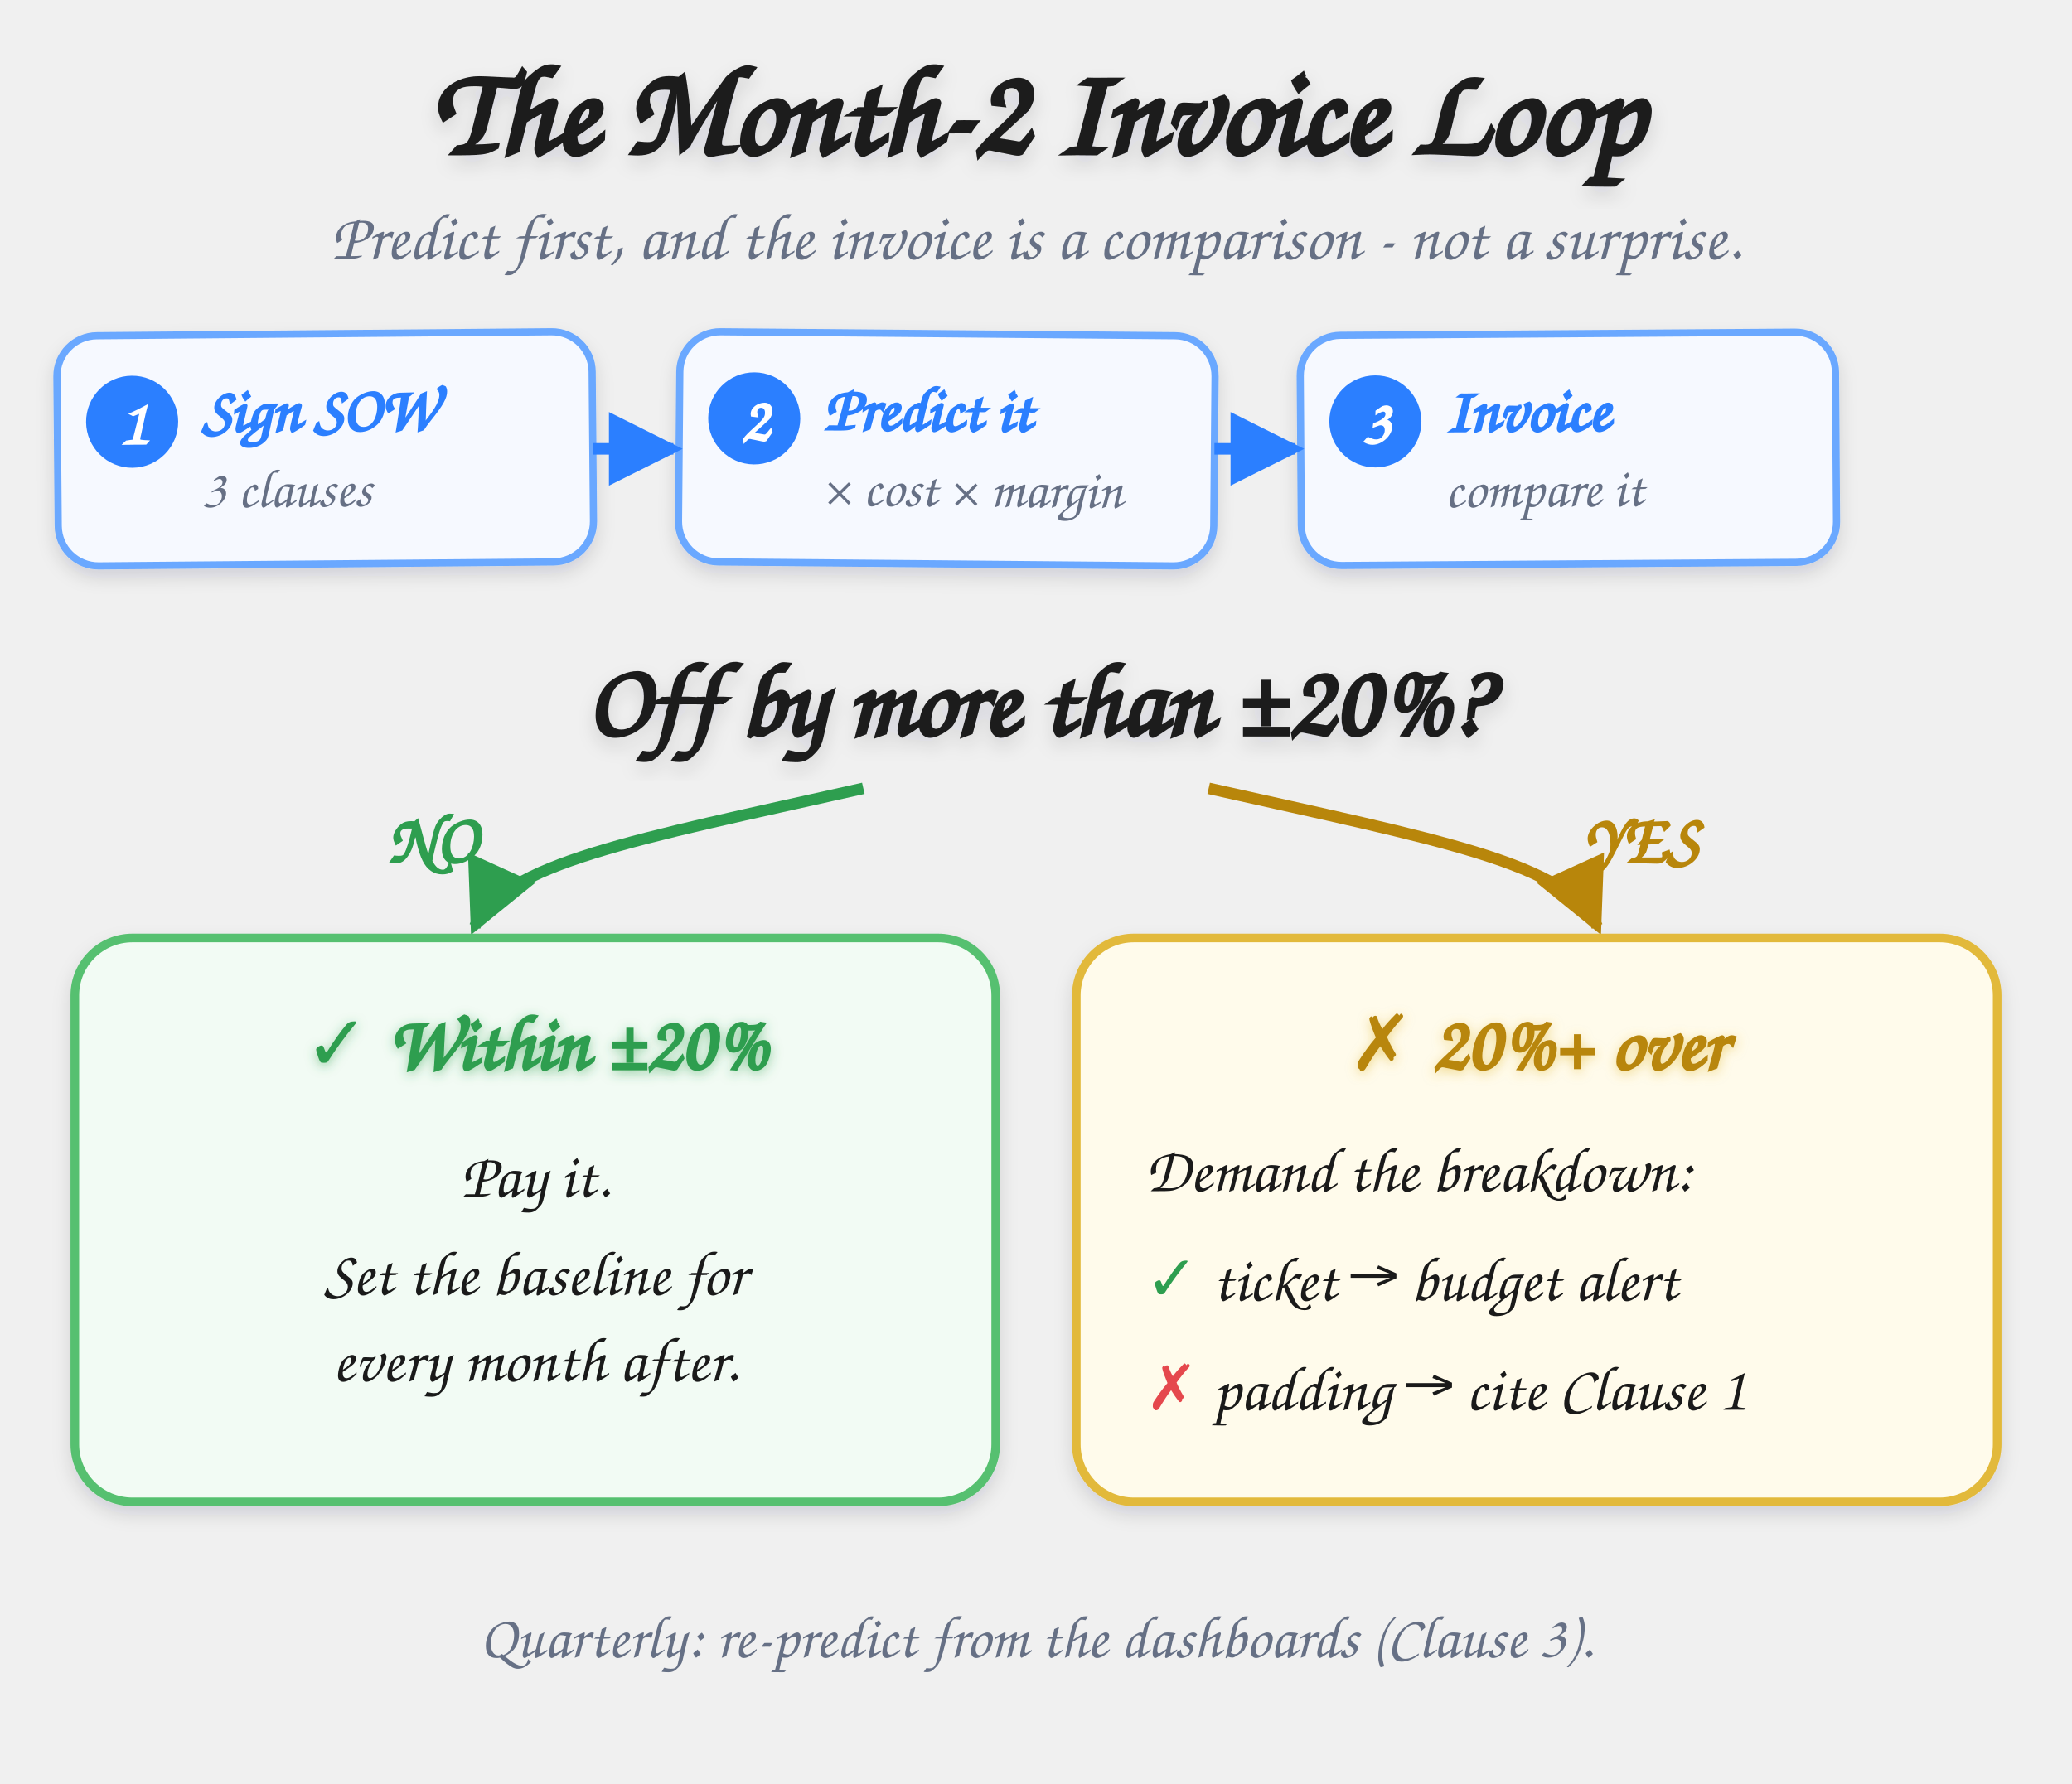
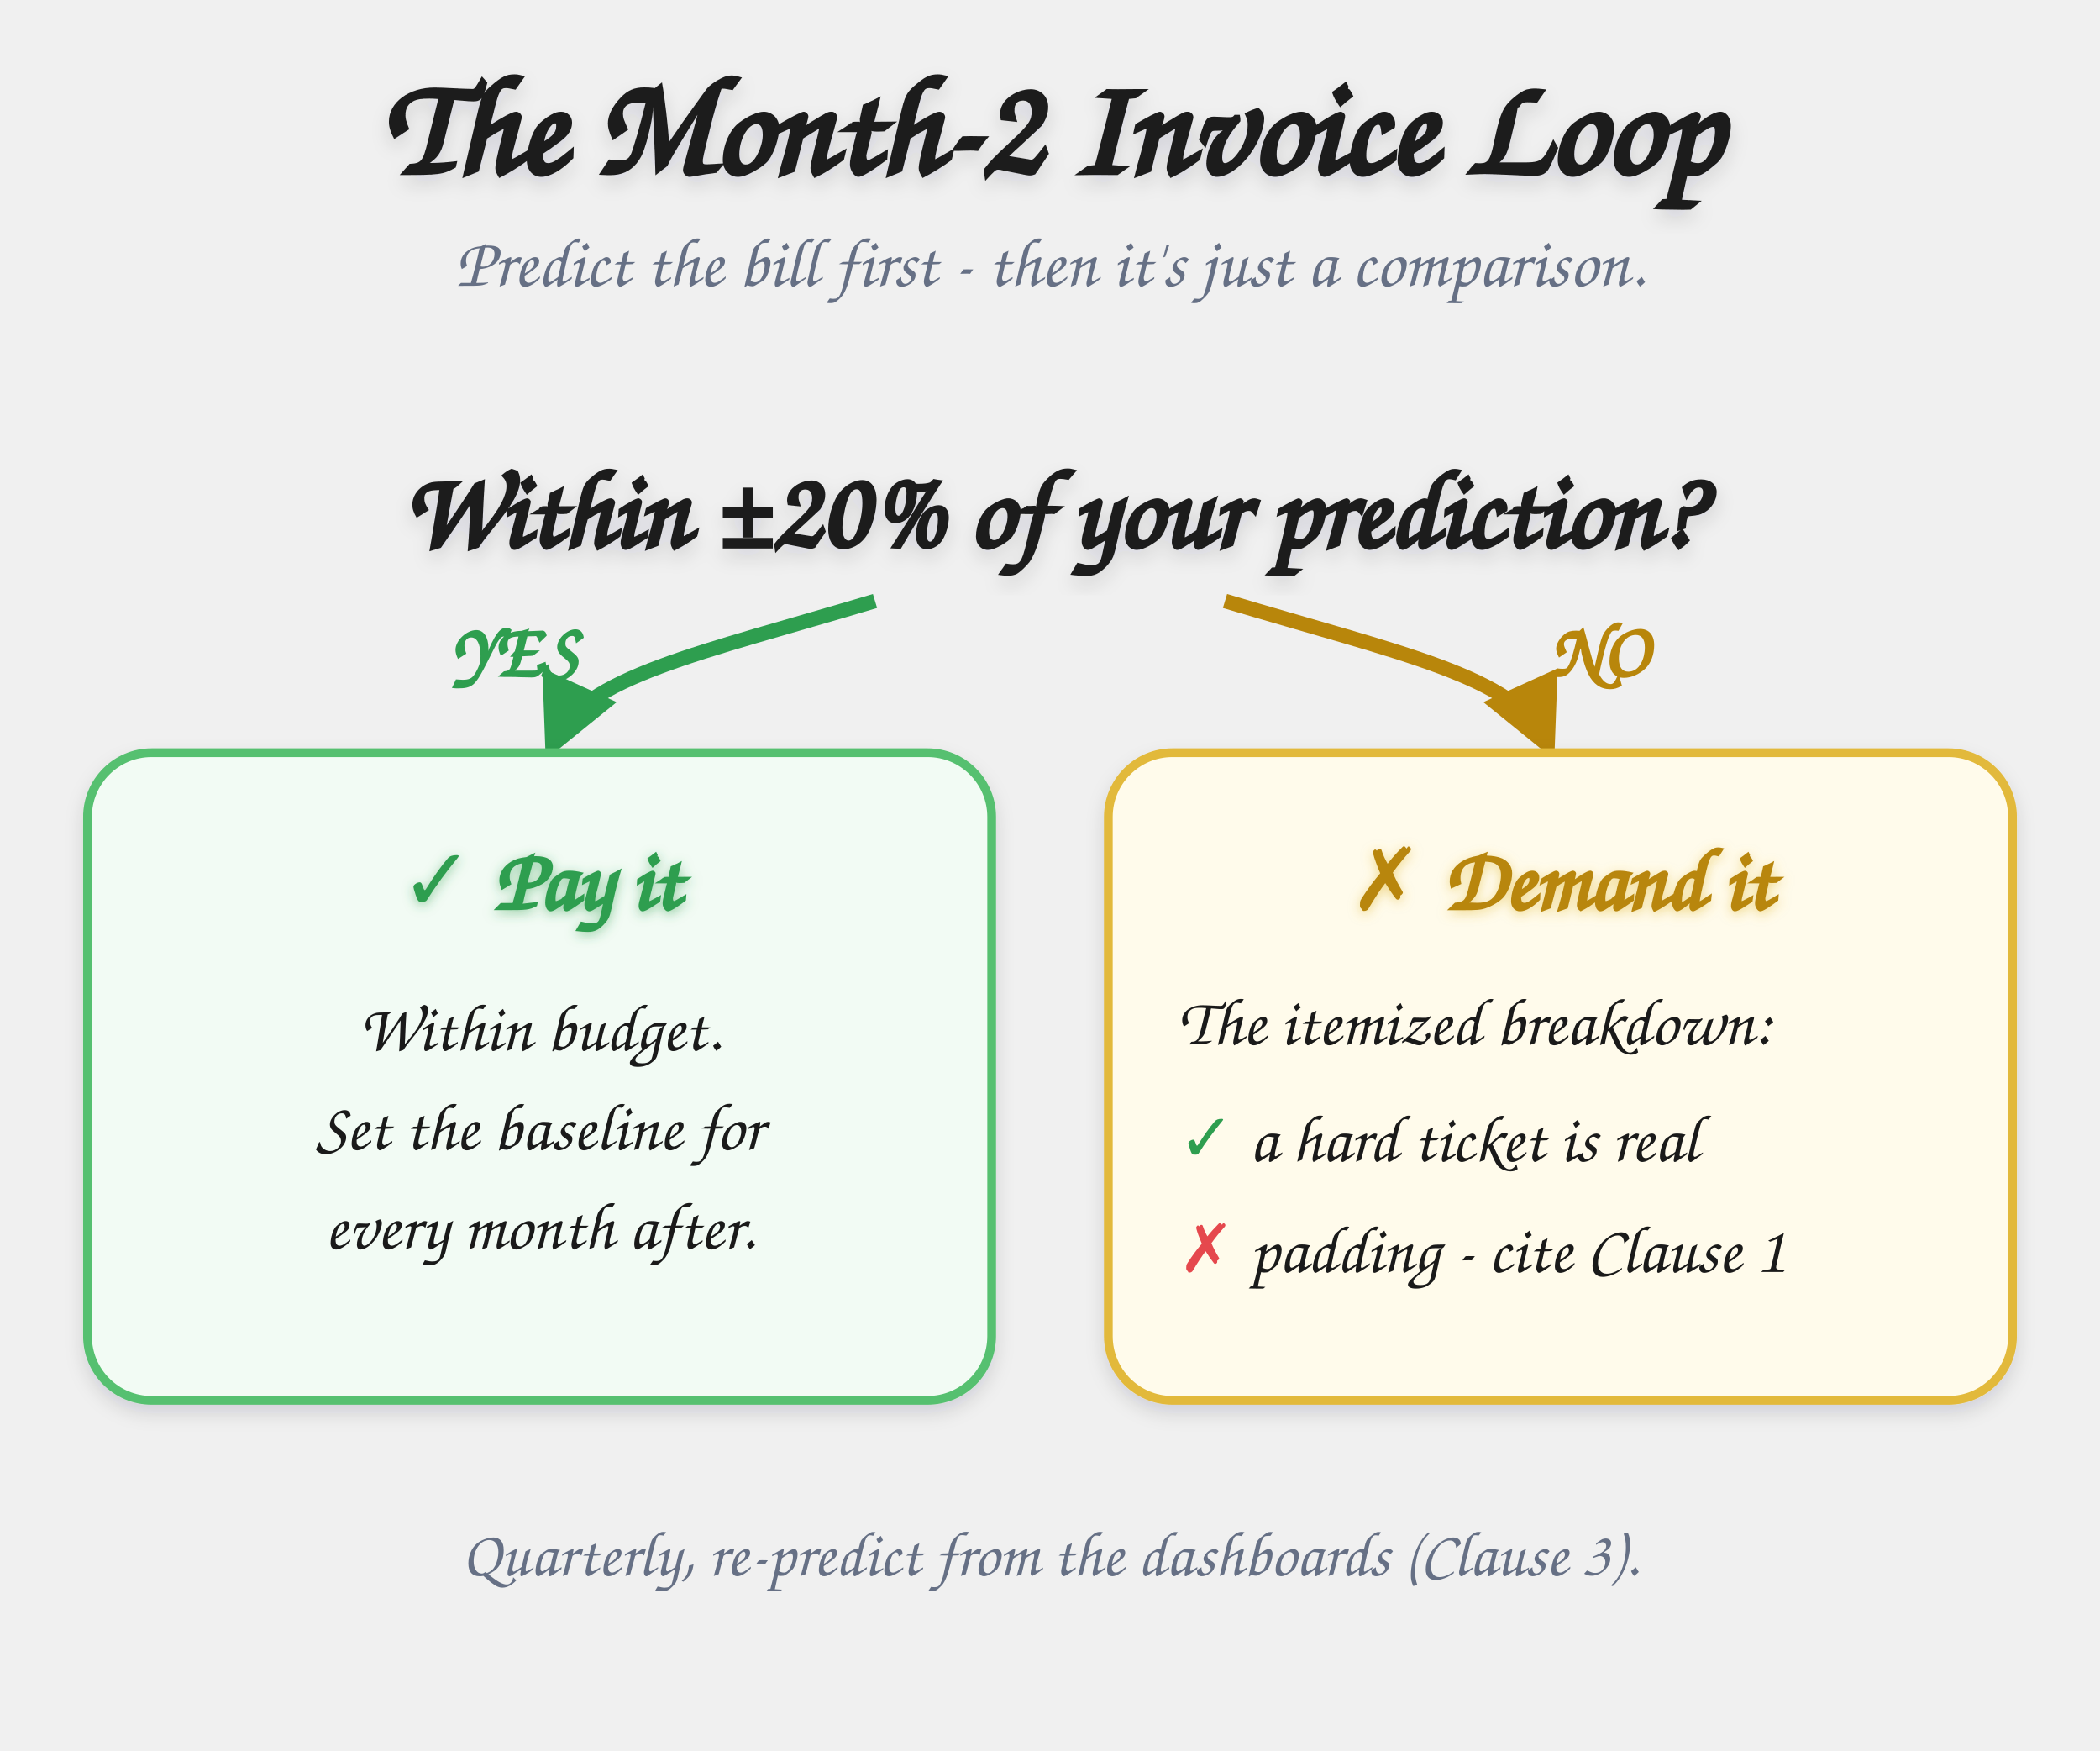
- <svg xmlns="http://www.w3.org/2000/svg" viewBox="0 0 720 620" role="img" aria-labelledby="il-title">
+ <svg xmlns="http://www.w3.org/2000/svg" viewBox="0 0 720 600" role="img" aria-labelledby="il-title">
  <defs>
    <style>
      .h  { font-family: "Caveat", "Patrick Hand", "Comic Sans MS", cursive; }
-       .title{ font-size: 44px; font-weight: 700; fill: #1a1a1a; filter: url(#soft); }
-       .sub  { font-size: 23px; fill: #667085; }
-       .chip { fill: #f6f9ff; stroke: #6aa8ff; stroke-width: 2.5; filter: url(#soft); }
-       .num  { fill: #2b7fff; }
-       .numt { font-size: 22px; font-weight: 700; fill: #fff; }
-       .ct   { font-size: 22px; font-weight: 700; fill: #2b7fff; }
-       .cs   { font-size: 19px; fill: #667085; }
-       .gate { font-size: 36px; font-weight: 700; fill: #1a1a1a; filter: url(#soft); }
+       .title{ font-size: 48px; font-weight: 700; fill: #1a1a1a; filter: url(#soft); }
+       .sub  { font-size: 24px; fill: #667085; }
+       .gate { font-size: 38px; font-weight: 700; fill: #1a1a1a; filter: url(#soft); }
      .cardG{ fill: #f2fbf4; stroke: #57c06f; stroke-width: 3; filter: url(#soft); }
      .cardA{ fill: #fffbeb; stroke: #e2b93b; stroke-width: 3; filter: url(#soft); }
-       .yn { font-size: 24px; font-weight: 700; }
-       .og { font-size: 27px; font-weight: 700; fill: #2e9e4f; filter: url(#gG); }
-       .oa { font-size: 27px; font-weight: 700; fill: #b8860b; filter: url(#gA); }
-       .body { font-size: 22px; fill: #1a1a1a; }
-       .ok { font-size: 22px; font-weight: 700; fill: #2e9e4f; }
-       .bad{ font-size: 22px; font-weight: 700; fill: #e5484d; }
-       .foot { font-size: 21px; fill: #667085; font-style: italic; }
-       .arG { stroke: #2e9e4f; stroke-width: 4; fill: none; }
-       .arA { stroke: #b8860b; stroke-width: 4; fill: none; }
-       .arB { stroke: #2b7fff; stroke-width: 4; fill: none; }
+       .yn { font-size: 26px; font-weight: 700; }
+       .og { font-size: 30px; font-weight: 700; fill: #2e9e4f; filter: url(#gG); }
+       .oa { font-size: 30px; font-weight: 700; fill: #b8860b; filter: url(#gA); }
+       .body { font-size: 23px; fill: #1a1a1a; }
+       .ok { font-size: 23px; font-weight: 700; fill: #2e9e4f; }
+       .bad{ font-size: 23px; font-weight: 700; fill: #e5484d; }
+       .foot { font-size: 22px; fill: #667085; font-style: italic; }
+       .arG { stroke: #2e9e4f; stroke-width: 5; fill: none; }
+       .arA { stroke: #b8860b; stroke-width: 5; fill: none; }
    </style>
-     <filter id="soft" x="-10%" y="-12%" width="120%" height="130%">
+     <filter id="soft" x="-10%" y="-14%" width="120%" height="132%">
      <feDropShadow dx="0" dy="3" stdDeviation="3" flood-color="#1a1a2e" flood-opacity="0.13" />
    </filter>
    <filter id="gG" x="-25%" y="-45%" width="150%" height="190%">
      <feDropShadow dx="0" dy="1" stdDeviation="2" flood-color="#2e9e4f" flood-opacity="0.5" />
    </filter>
    <filter id="gA" x="-25%" y="-45%" width="150%" height="190%">
      <feDropShadow dx="0" dy="1" stdDeviation="2" flood-color="#e2b93b" flood-opacity="0.55" />
    </filter>
-     <marker id="mB" viewBox="0 0 10 10" refX="7" refY="5" markerWidth="8" markerHeight="8" orient="auto-start-reverse">
-       <path d="M 0 1 L 8 5 L 0 9 z" fill="#2b7fff" />
-     </marker>
-     <marker id="mG" viewBox="0 0 10 10" refX="7" refY="5" markerWidth="8" markerHeight="8" orient="auto-start-reverse">
+     <marker id="mG" viewBox="0 0 10 10" refX="6" refY="5" markerWidth="7" markerHeight="7" orient="auto-start-reverse">
      <path d="M 0 1 L 8 5 L 0 9 z" fill="#2e9e4f" />
    </marker>
-     <marker id="mA" viewBox="0 0 10 10" refX="7" refY="5" markerWidth="8" markerHeight="8" orient="auto-start-reverse">
+     <marker id="mA" viewBox="0 0 10 10" refX="6" refY="5" markerWidth="7" markerHeight="7" orient="auto-start-reverse">
      <path d="M 0 1 L 8 5 L 0 9 z" fill="#b8860b" />
    </marker>
  </defs>
-   <text x="360" y="54" text-anchor="middle" class="h title">The Month-2 Invoice Loop</text>
-   <text x="360" y="90" text-anchor="middle" class="h sub">Predict first, and the invoice is a comparison - not a surprise.</text>
-   <g transform="translate(0,116) rotate(-0.5 113 40)">
-     <rect x="20" y="0" width="186" height="80" rx="14" class="chip" />
-     <circle cx="46" cy="30" r="16" class="num" />
-     <text x="46" y="38" text-anchor="middle" class="h numt">1</text>
-     <text x="70" y="34" class="h ct">Sign SOW</text>
-     <text x="70" y="60" class="h cs">3 clauses</text>
-   </g>
-   <g transform="translate(0,116) rotate(0.5 329 40)">
-     <rect x="236" y="0" width="186" height="80" rx="14" class="chip" />
-     <circle cx="262" cy="30" r="16" class="num" />
-     <text x="262" y="38" text-anchor="middle" class="h numt">2</text>
-     <text x="286" y="34" class="h ct">Predict it</text>
-     <text x="286" y="60" class="h cs">× cost × margin</text>
-   </g>
-   <g transform="translate(0,116) rotate(-0.4 545 40)">
-     <rect x="452" y="0" width="186" height="80" rx="14" class="chip" />
-     <circle cx="478" cy="30" r="16" class="num" />
-     <text x="478" y="38" text-anchor="middle" class="h numt">3</text>
-     <text x="502" y="34" class="h ct">Invoice</text>
-     <text x="502" y="60" class="h cs">compare it</text>
-   </g>
-   <path d="M 206 156 L 234 156" class="arB" marker-end="url(#mB)" />
-   <path d="M 422 156 L 450 156" class="arB" marker-end="url(#mB)" />
-   <text x="360" y="256" text-anchor="middle" class="h gate">Off by more than ±20%?</text>
-   <text x="150" y="300" text-anchor="middle" class="h yn" fill="#2e9e4f">NO</text>
-   <text x="570" y="300" text-anchor="middle" class="h yn" fill="#b8860b">YES</text>
-   <path d="M 300 274 C 220 292, 175 300, 165 322" class="arG" marker-end="url(#mG)" />
-   <path d="M 420 274 C 500 292, 545 300, 555 322" class="arA" marker-end="url(#mA)" />
-   <rect x="26" y="326" width="320" height="196" rx="20" class="cardG" />
-   <text x="186" y="372" text-anchor="middle" class="h og">✓ Within ±20%</text>
-   <text x="186" y="416" text-anchor="middle" class="h body">Pay it.</text>
-   <text x="186" y="450" text-anchor="middle" class="h body">Set the baseline for</text>
-   <text x="186" y="480" text-anchor="middle" class="h body">every month after.</text>
-   <rect x="374" y="326" width="320" height="196" rx="20" class="cardA" />
-   <text x="534" y="372" text-anchor="middle" class="h oa">✗ 20%+ over</text>
-   <text x="398" y="414" class="h body">Demand the breakdown:</text>
-   <text x="398" y="452" class="h body">
-     <tspan class="ok">✓</tspan> ticket → budget alert</text>
-   <text x="398" y="490" class="h body">
-     <tspan class="bad">✗</tspan> padding → cite Clause 1</text>
-   <text x="360" y="576" text-anchor="middle" class="h foot">Quarterly: re-predict from the dashboards (Clause 3).</text>
+   <text x="360" y="60" text-anchor="middle" class="h title">The Month-2 Invoice Loop</text>
+   <text x="360" y="98" text-anchor="middle" class="h sub">Predict the bill first - then it's just a comparison.</text>
+   <text x="360" y="188" text-anchor="middle" class="h gate">Within ±20% of your prediction?</text>
+   <text x="176" y="232" text-anchor="middle" class="h yn" fill="#2e9e4f">YES</text>
+   <text x="548" y="232" text-anchor="middle" class="h yn" fill="#b8860b">NO</text>
+   <path d="M 300 206 C 240 224, 200 232, 190 254" class="arG" marker-end="url(#mG)" />
+   <path d="M 420 206 C 480 224, 520 232, 530 254" class="arA" marker-end="url(#mA)" />
+   <rect x="30" y="258" width="310" height="222" rx="22" class="cardG" />
+   <text x="185" y="312" text-anchor="middle" class="h og">✓ Pay it</text>
+   <text x="185" y="360" text-anchor="middle" class="h body">Within budget.</text>
+   <text x="185" y="394" text-anchor="middle" class="h body">Set the baseline for</text>
+   <text x="185" y="428" text-anchor="middle" class="h body">every month after.</text>
+   <rect x="380" y="258" width="310" height="222" rx="22" class="cardA" />
+   <text x="535" y="312" text-anchor="middle" class="h oa">✗ Demand it</text>
+   <text x="404" y="358" class="h body">The itemized breakdown:</text>
+   <text x="404" y="398" class="h body">
+     <tspan class="ok">✓</tspan> a hard ticket is real</text>
+   <text x="404" y="436" class="h body">
+     <tspan class="bad">✗</tspan> padding - cite Clause 1</text>
+   <text x="360" y="540" text-anchor="middle" class="h foot">Quarterly, re-predict from the dashboards (Clause 3).</text>
</svg>
